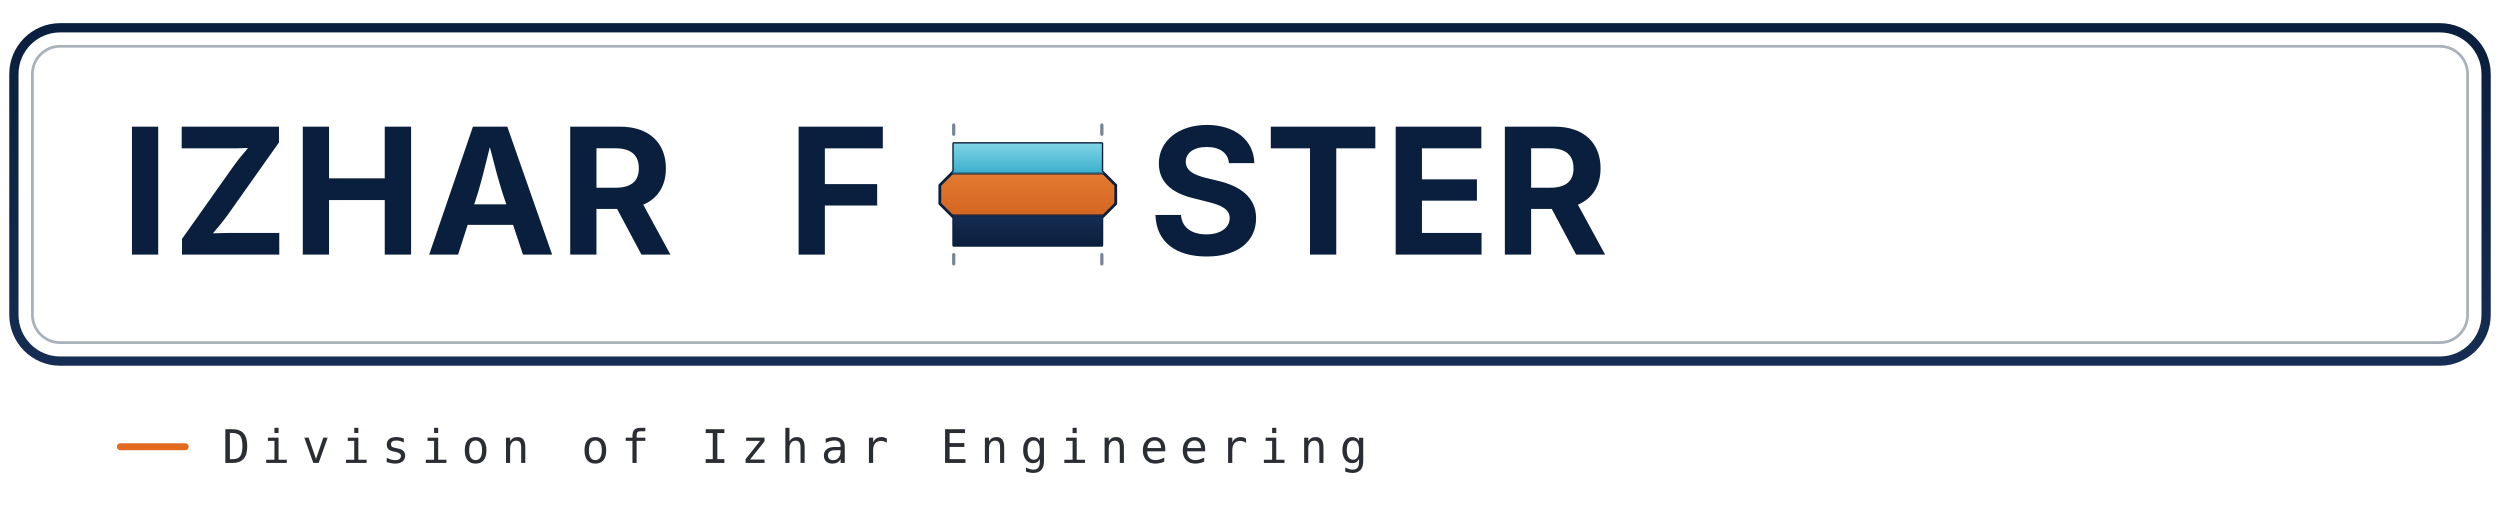
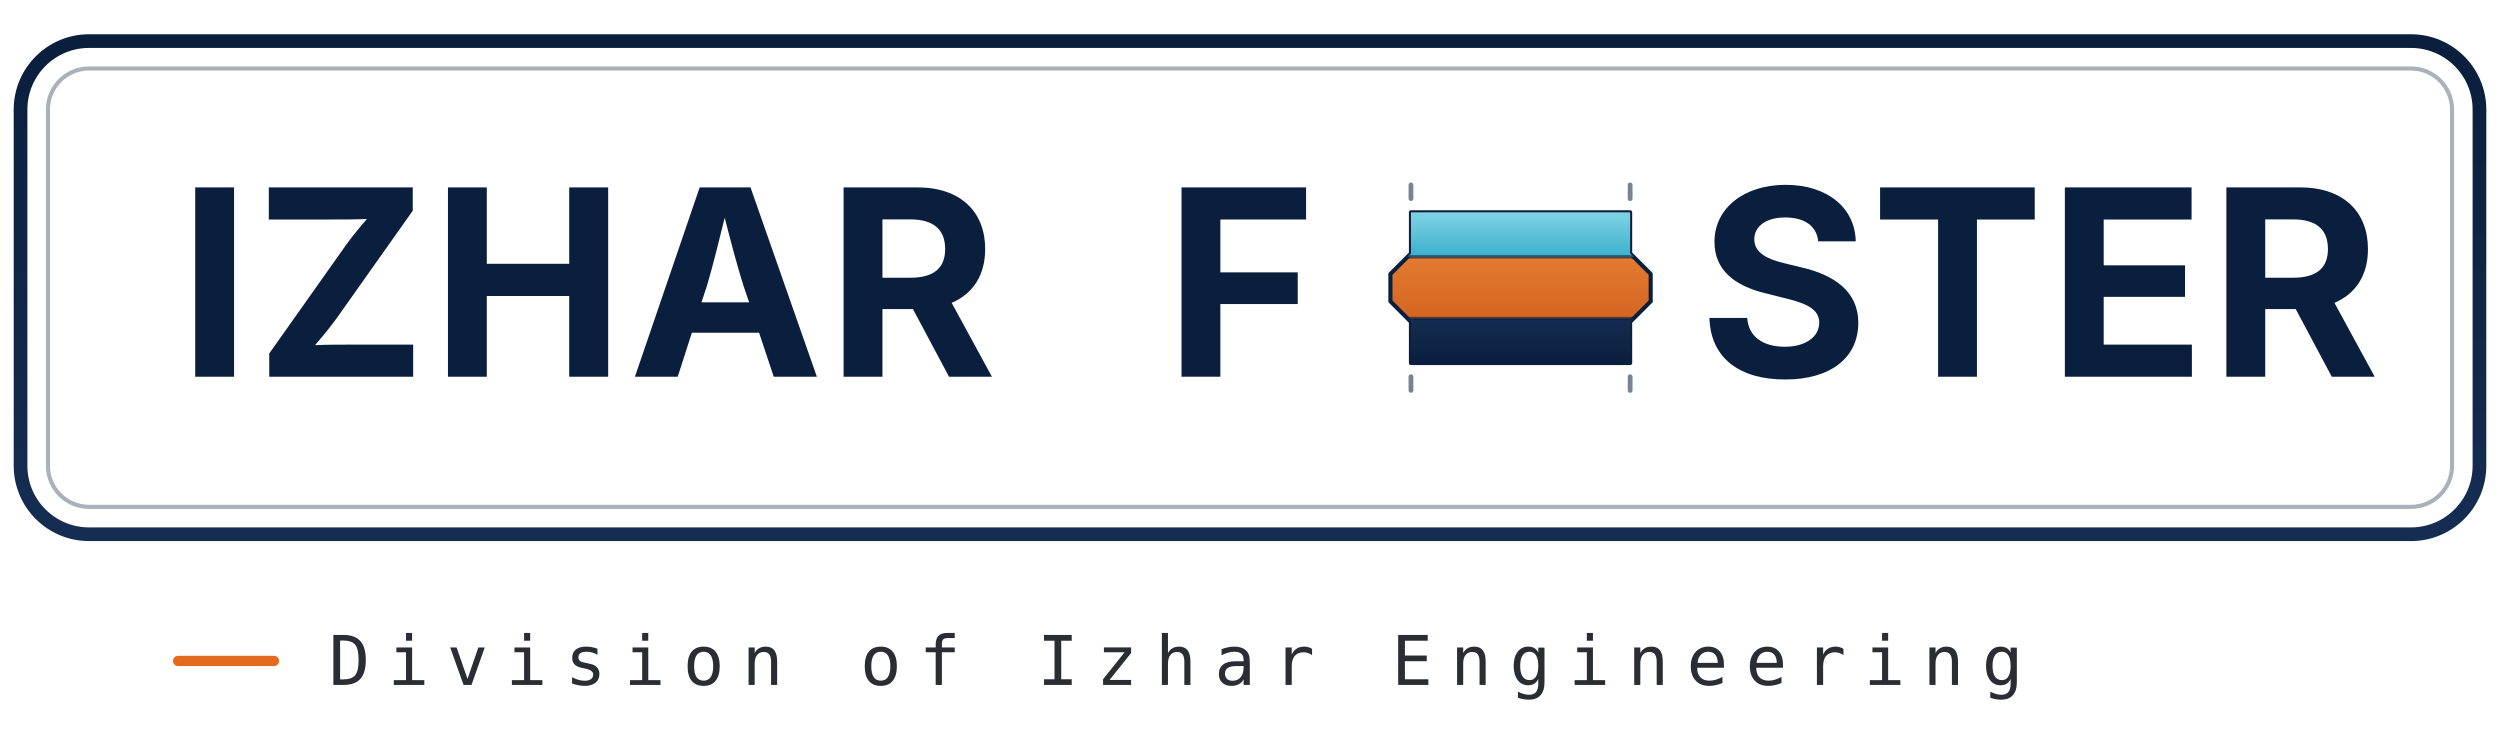
- <svg xmlns="http://www.w3.org/2000/svg" viewBox="0 0 540 110" role="img" aria-label="Izhar Foster — Cold-Chain Division of Izhar Engineering">
+ <svg xmlns="http://www.w3.org/2000/svg" viewBox="0 0 365 110" role="img" aria-label="Izhar Foster — Cold-Chain Division of Izhar Engineering">
  <defs>
    <linearGradient id="pirCore" x1="0%" y1="0%" x2="0%" y2="100%">
      <stop offset="0%" stop-color="#F08A3E" />
      <stop offset="100%" stop-color="#C75615" />
    </linearGradient>
    <linearGradient id="skinWarm" x1="0%" y1="0%" x2="0%" y2="100%">
      <stop offset="0%" stop-color="#152D52" />
      <stop offset="100%" stop-color="#0A1F3D" />
    </linearGradient>
    <linearGradient id="skinCold" x1="0%" y1="0%" x2="0%" y2="100%">
      <stop offset="0%" stop-color="#7FD4E5" />
      <stop offset="100%" stop-color="#3BAFCC" />
    </linearGradient>
    <linearGradient id="frameInk" x1="0%" y1="0%" x2="0%" y2="100%">
      <stop offset="0%" stop-color="#0A1F3D" />
      <stop offset="100%" stop-color="#152D52" />
    </linearGradient>
    <style>
      .wm-text { fill: #0A1F3D; font-family: 'Inter', system-ui, sans-serif; font-weight: 700; font-size: 38px; letter-spacing: 0.5px; }
      .tag-rule { stroke: #E36A1E; stroke-width: 1.5; stroke-linecap: round; }
      .tag-mono { fill: #2A2D33; font-family: 'JetBrains Mono', ui-monospace, monospace; font-weight: 500; font-size: 10px; letter-spacing: 2.6px; text-transform: uppercase; }
    </style>
  </defs>
-   <rect x="3" y="6" width="534" height="72" rx="10" fill="none" stroke="url(#frameInk)" stroke-width="2" />
-   <rect x="7" y="10" width="526" height="64" rx="6" fill="none" stroke="#0A1F3D" stroke-width="0.6" opacity="0.35" />
+   <rect x="3" y="6" width="359" height="72" rx="10" fill="none" stroke="url(#frameInk)" stroke-width="2" />
+   <rect x="7" y="10" width="351" height="64" rx="6" fill="none" stroke="#0A1F3D" stroke-width="0.6" opacity="0.35" />
  <text x="26" y="55" class="wm-text">IZHAR</text>
  <text x="170" y="55" class="wm-text">F</text>
  <g transform="translate(206, 27)">
    <defs>
      <clipPath id="panelClip">
        <path d="M 0 4                  L 32 4                  L 32 10                  L 35 13                  L 35 17                  L 32 20                  L 32 26                  L 0 26                  L 0 20                  L -3 17                  L -3 13                  L 0 10                  Z" />
      </clipPath>
    </defs>
    <path d="M 0 4              L 32 4              L 32 10              L 35 13              L 35 17              L 32 20              L 32 26              L 0 26              L 0 20              L -3 17              L -3 13              L 0 10              Z" fill="url(#pirCore)" stroke="#0A1F3D" stroke-width="0.6" stroke-linejoin="round" />
    <g clip-path="url(#panelClip)">
      <rect x="-4" y="4" width="40" height="6.5" fill="url(#skinCold)" />
      <rect x="-4" y="19.5" width="40" height="6.5" fill="url(#skinWarm)" />
      <line x1="-4" y1="10.5" x2="36" y2="10.5" stroke="#0A1F3D" stroke-width="0.5" opacity="0.6" />
      <line x1="-4" y1="19.5" x2="36" y2="19.5" stroke="#0A1F3D" stroke-width="0.5" opacity="0.6" />
    </g>
    <g stroke="#0A1F3D" stroke-width="0.7" stroke-linecap="round" opacity="0.55">
      <line x1="0" y1="0" x2="0" y2="2" />
      <line x1="32" y1="0" x2="32" y2="2" />
      <line x1="0" y1="28" x2="0" y2="30" />
      <line x1="32" y1="28" x2="32" y2="30" />
    </g>
  </g>
  <text x="248" y="55" class="wm-text">STER</text>
  <g transform="translate(26, 100)">
    <line x1="0" y1="-3.5" x2="14" y2="-3.5" class="tag-rule" />
    <text x="22" y="0" class="tag-mono">Division of Izhar Engineering</text>
  </g>
</svg>
